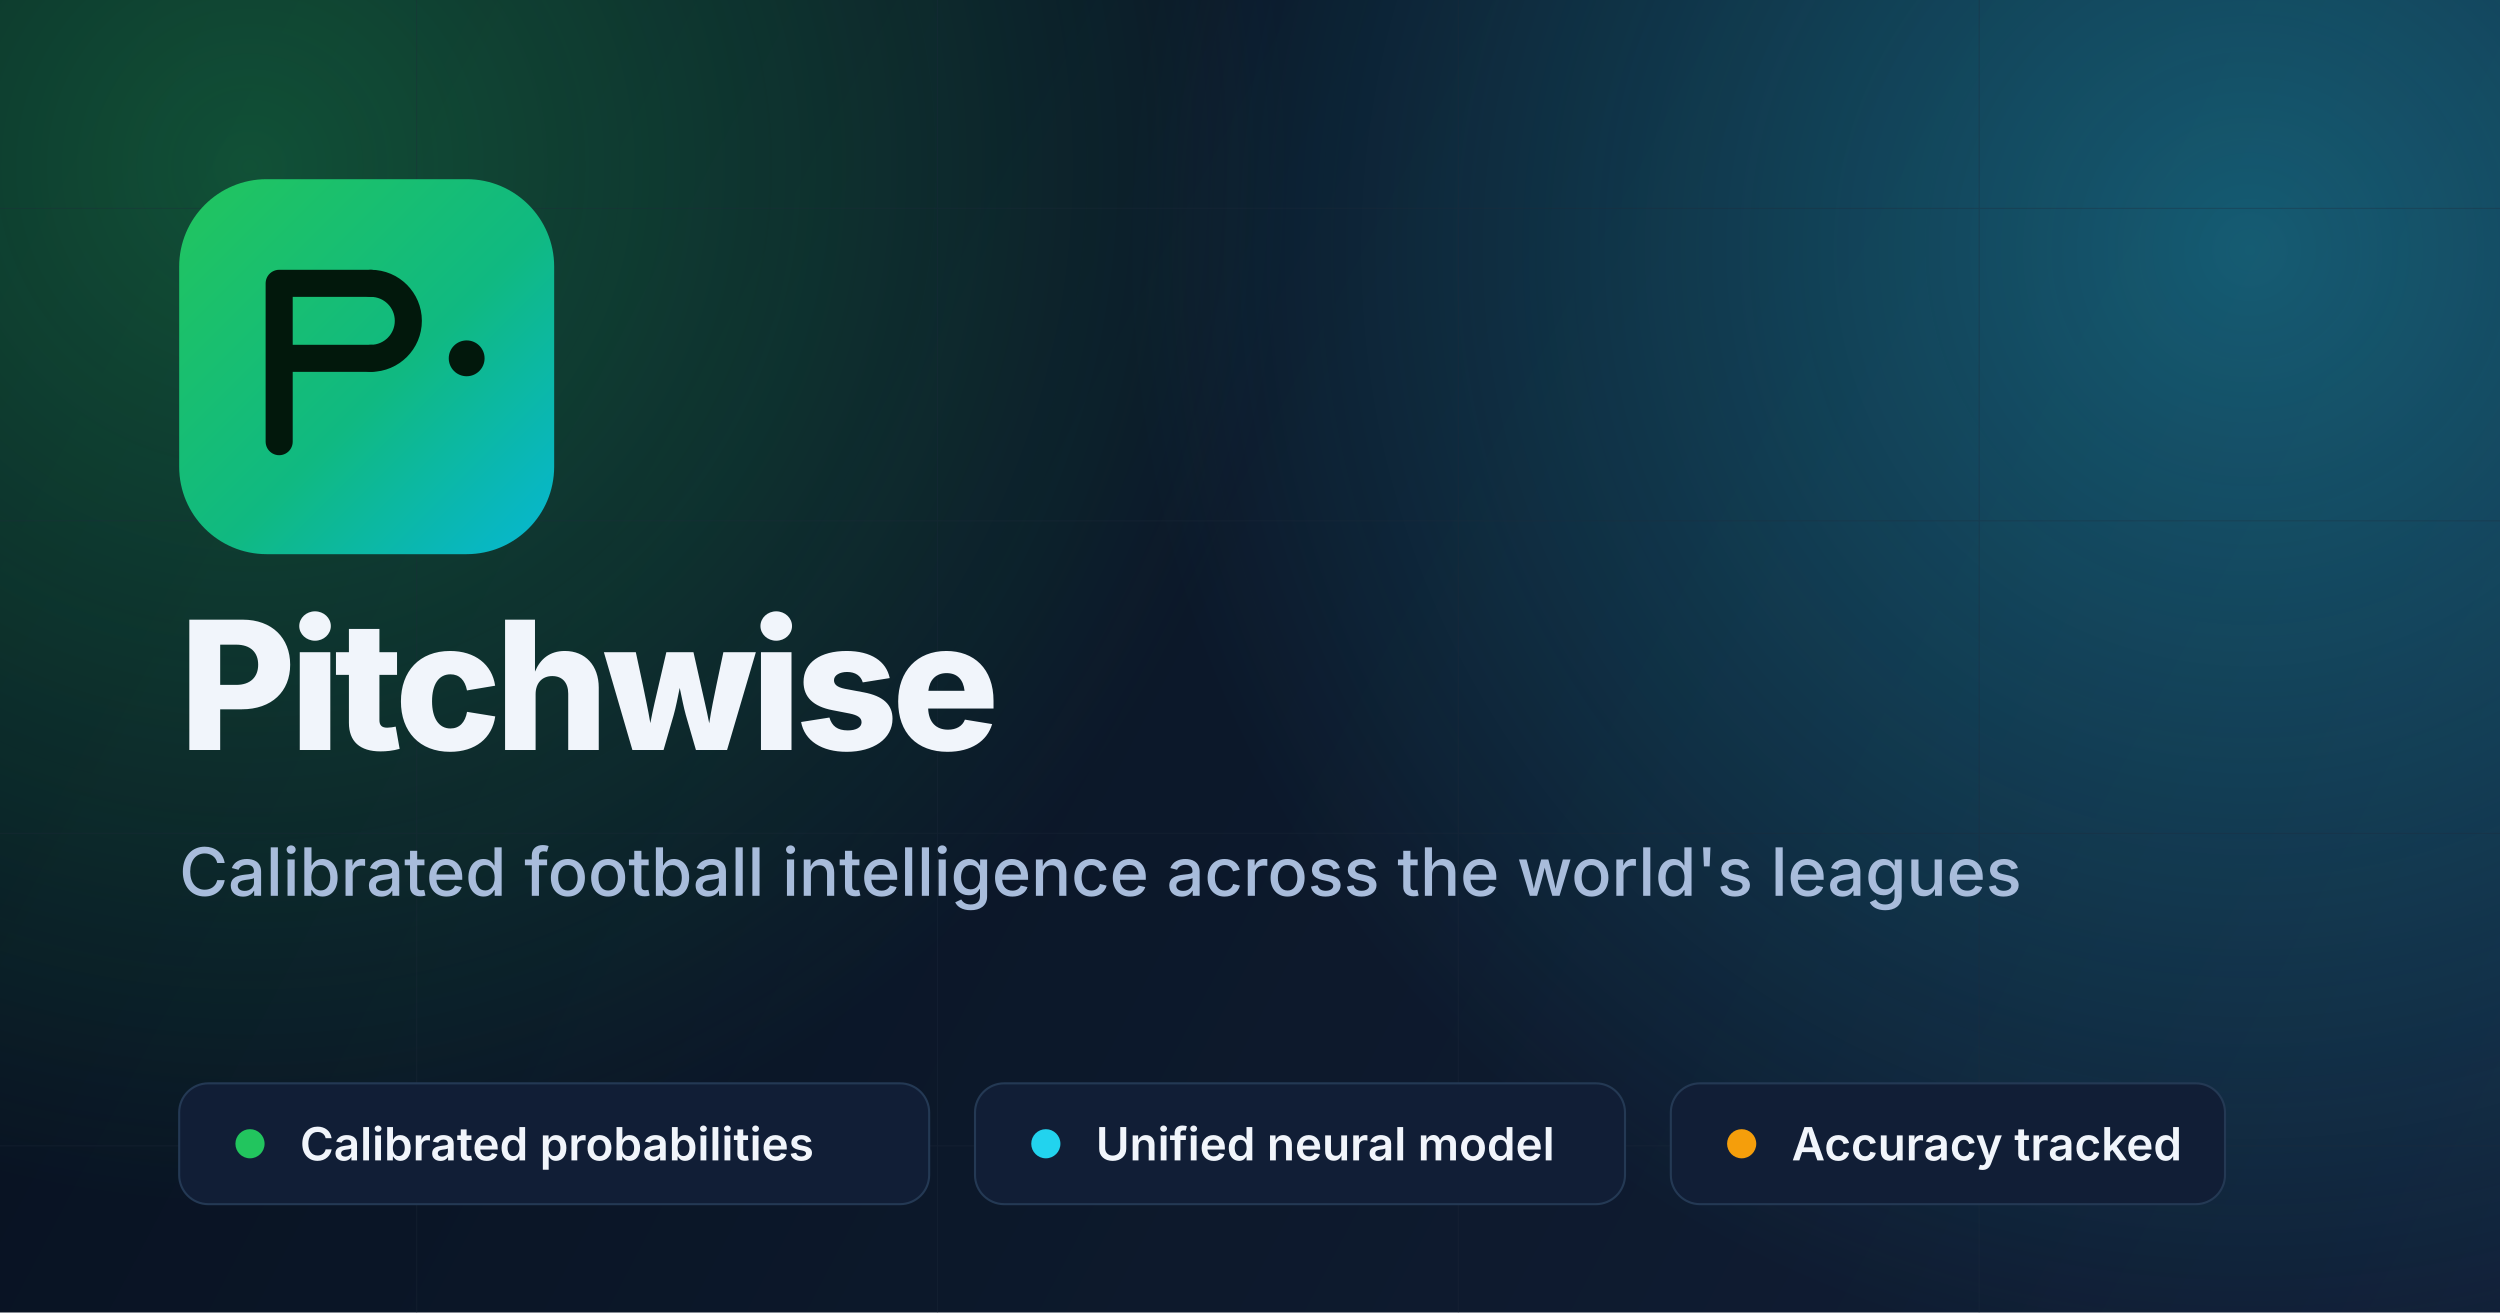
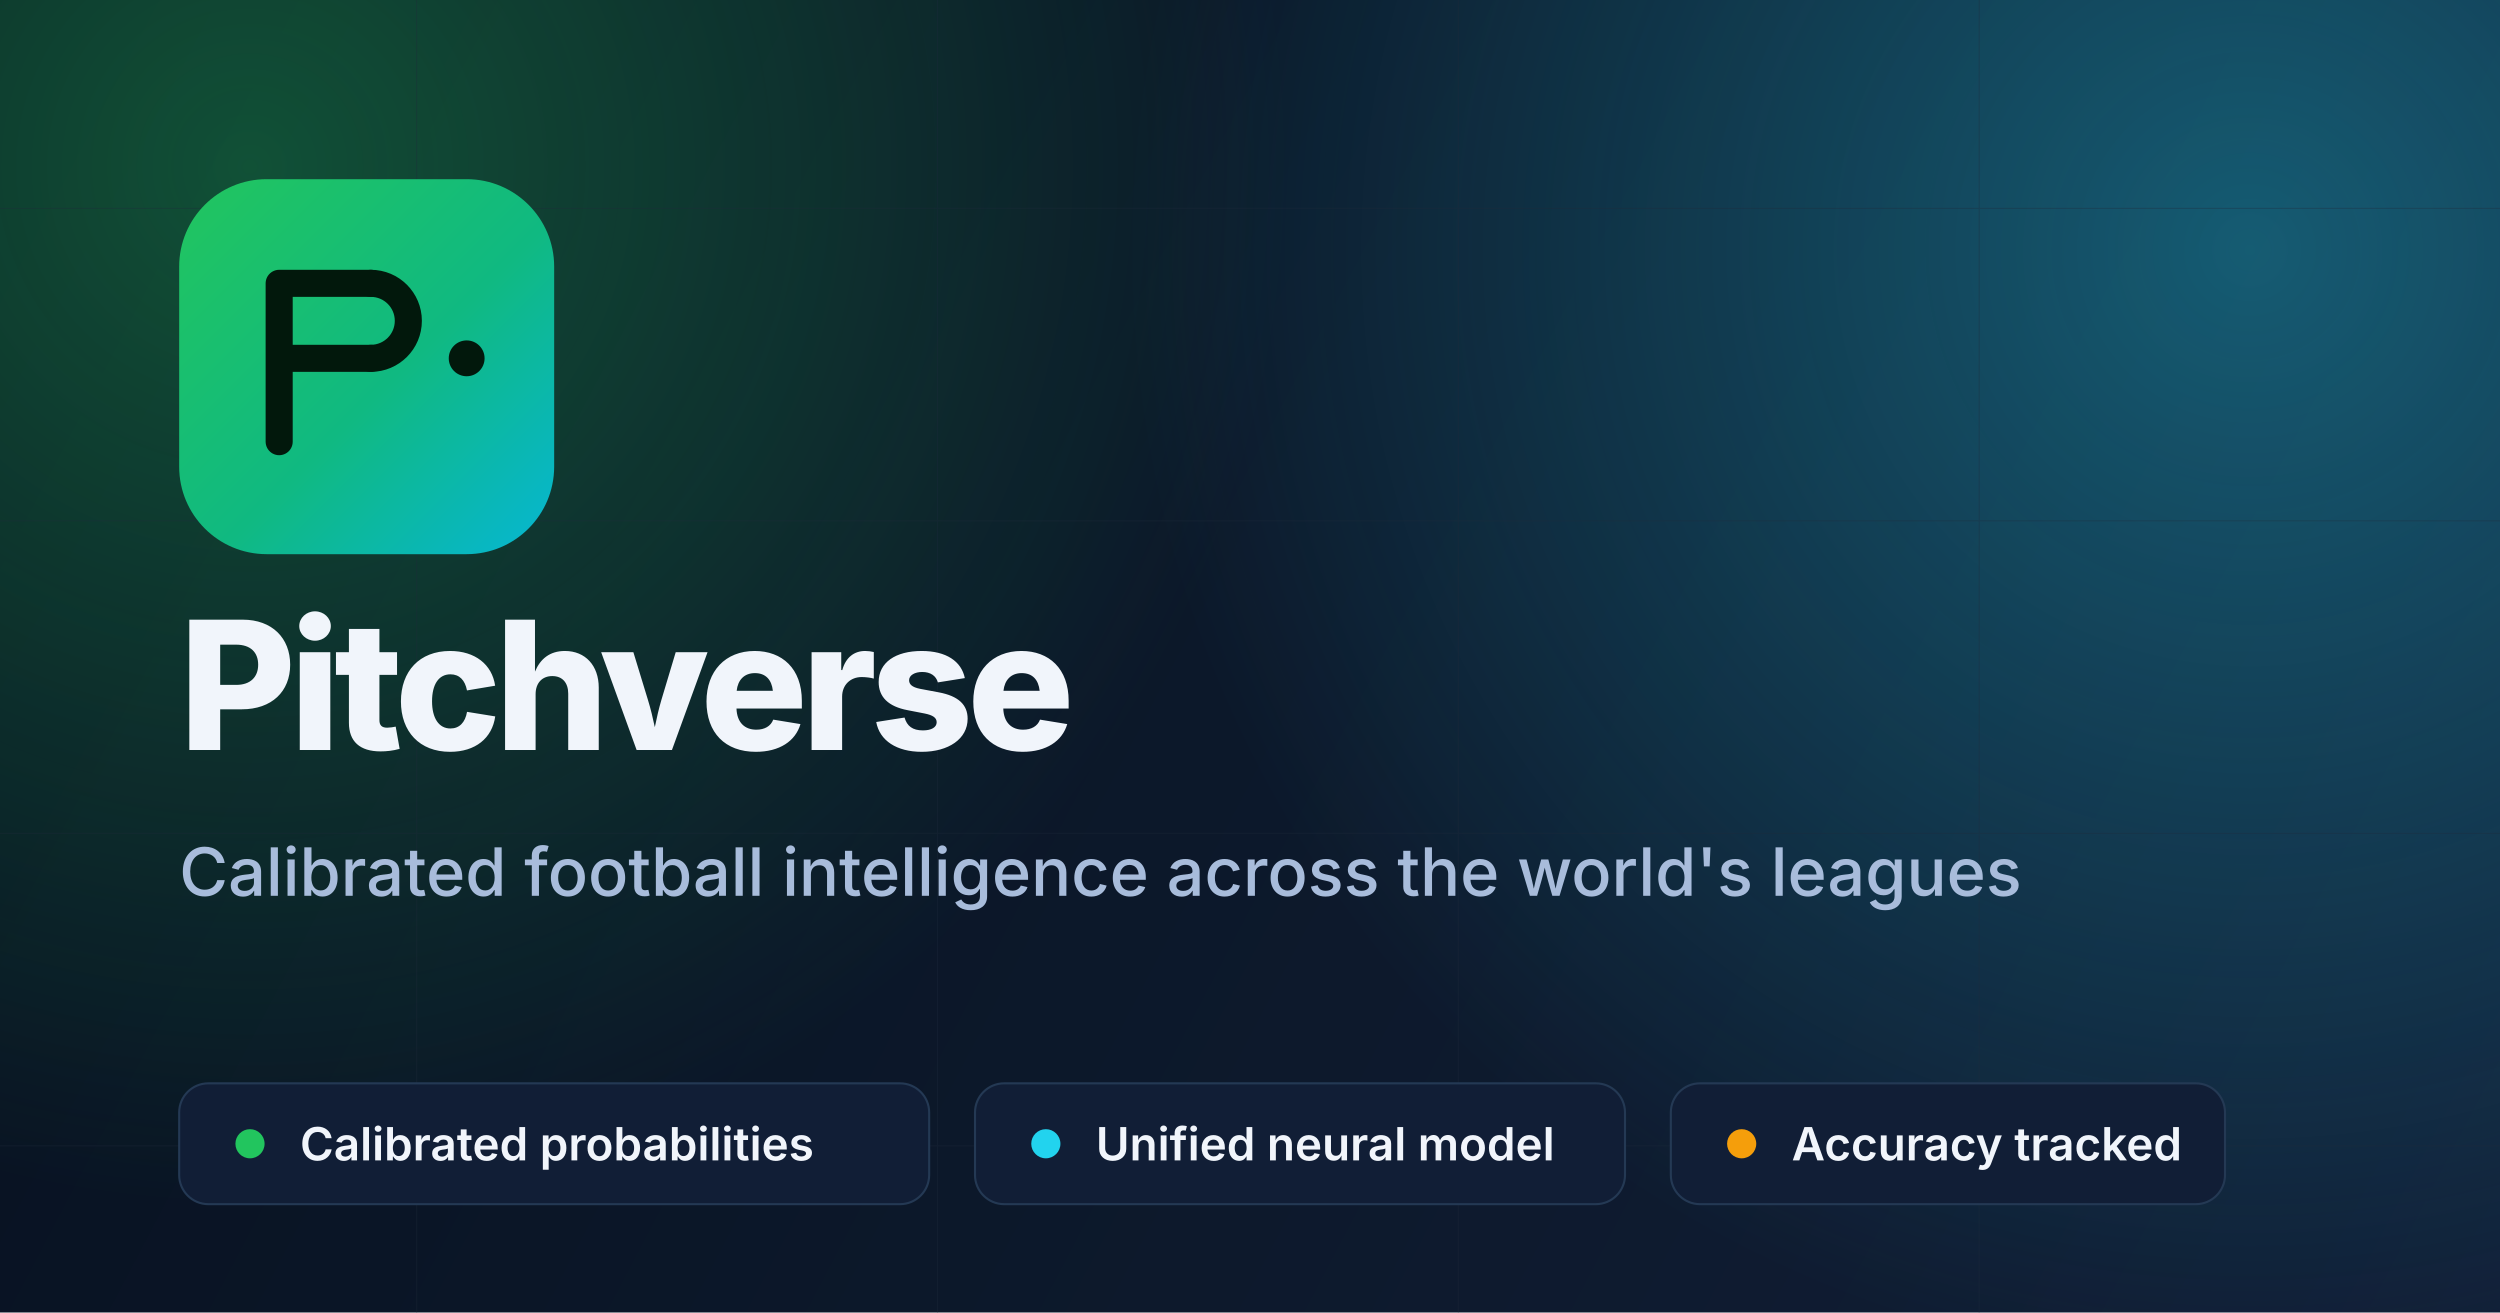
<svg xmlns="http://www.w3.org/2000/svg" viewBox="0 0 1200 630" fill="none">
  <defs>
    <linearGradient id="bg" x1="0" y1="0" x2="1200" y2="630" gradientUnits="userSpaceOnUse">
      <stop offset="0" stop-color="#07101f" />
      <stop offset="0.5" stop-color="#0c182a" />
      <stop offset="1" stop-color="#111e36" />
    </linearGradient>
    <radialGradient id="glowL" cx="120" cy="80" r="500" gradientUnits="userSpaceOnUse">
      <stop offset="0" stop-color="#22c55e" stop-opacity="0.35" />
      <stop offset="1" stop-color="#22c55e" stop-opacity="0" />
    </radialGradient>
    <radialGradient id="glowR" cx="1080" cy="120" r="540" gradientUnits="userSpaceOnUse">
      <stop offset="0" stop-color="#22d3ee" stop-opacity="0.35" />
      <stop offset="1" stop-color="#22d3ee" stop-opacity="0" />
    </radialGradient>
    <linearGradient id="mark" x1="0" y1="0" x2="180" y2="180" gradientUnits="userSpaceOnUse">
      <stop offset="0" stop-color="#22c55e" />
      <stop offset="0.55" stop-color="#10b981" />
      <stop offset="1" stop-color="#06b6d4" />
    </linearGradient>
    <linearGradient id="pill" x1="0" y1="0" x2="1" y2="1">
      <stop offset="0" stop-color="#06b6d4" />
      <stop offset="1" stop-color="#22d3ee" />
    </linearGradient>
  </defs>
  <rect width="1200" height="630" fill="url(#bg)" />
  <rect width="1200" height="630" fill="url(#glowL)" />
  <rect width="1200" height="630" fill="url(#glowR)" />
  <g stroke="#1e293b" stroke-width="0.5" opacity="0.35">
    <path d="M0 100 L1200 100 M0 250 L1200 250 M0 400 L1200 400 M0 550 L1200 550" />
    <path d="M200 0 L200 630 M450 0 L450 630 M700 0 L700 630 M950 0 L950 630" />
  </g>
  <g transform="translate(86 86)">
    <rect x="0" y="0" width="180" height="180" rx="42" fill="url(#mark)" />
    <path d="M48 50v76M48 50h44M48 86h44" stroke="#02180c" stroke-width="13" stroke-linecap="round" stroke-linejoin="round" />
    <path d="M92 50a18 18 0 0 1 0 36" stroke="#02180c" stroke-width="13" stroke-linecap="round" fill="none" />
    <circle cx="138" cy="86" r="8.6" fill="#02180c" />
  </g>
-   <text x="86" y="360" font-family="Inter, ui-sans-serif, system-ui, sans-serif" font-size="86" font-weight="800" letter-spacing="-3" fill="#f1f5fb">Pitchwise</text>
+   <text x="86" y="360" font-family="Inter, ui-sans-serif, system-ui, sans-serif" font-size="86" font-weight="800" letter-spacing="-3" fill="#f1f5fb">Pitchverse</text>
  <text x="86" y="430" font-family="Inter, ui-sans-serif, system-ui, sans-serif" font-size="32" font-weight="500" fill="#a8bcdb">Calibrated football intelligence across the world's leagues</text>
  <g font-family="Inter, ui-sans-serif, system-ui, sans-serif" font-size="22" font-weight="600">
    <g transform="translate(86 520)">
      <rect width="360" height="58" rx="14" fill="#111e36" stroke="#243954" />
      <circle cx="34" cy="29" r="7" fill="#22c55e" />
      <text x="58" y="37" fill="#f1f5fb">Calibrated probabilities</text>
    </g>
    <g transform="translate(468 520)">
      <rect width="312" height="58" rx="14" fill="#111e36" stroke="#243954" />
      <circle cx="34" cy="29" r="7" fill="#22d3ee" />
      <text x="58" y="37" fill="#f1f5fb">Unified neural model</text>
    </g>
    <g transform="translate(802 520)">
      <rect width="266" height="58" rx="14" fill="#111e36" stroke="#243954" />
      <circle cx="34" cy="29" r="7" fill="#f59e0b" />
      <text x="58" y="37" fill="#f1f5fb">Accuracy tracked</text>
    </g>
  </g>
</svg>
